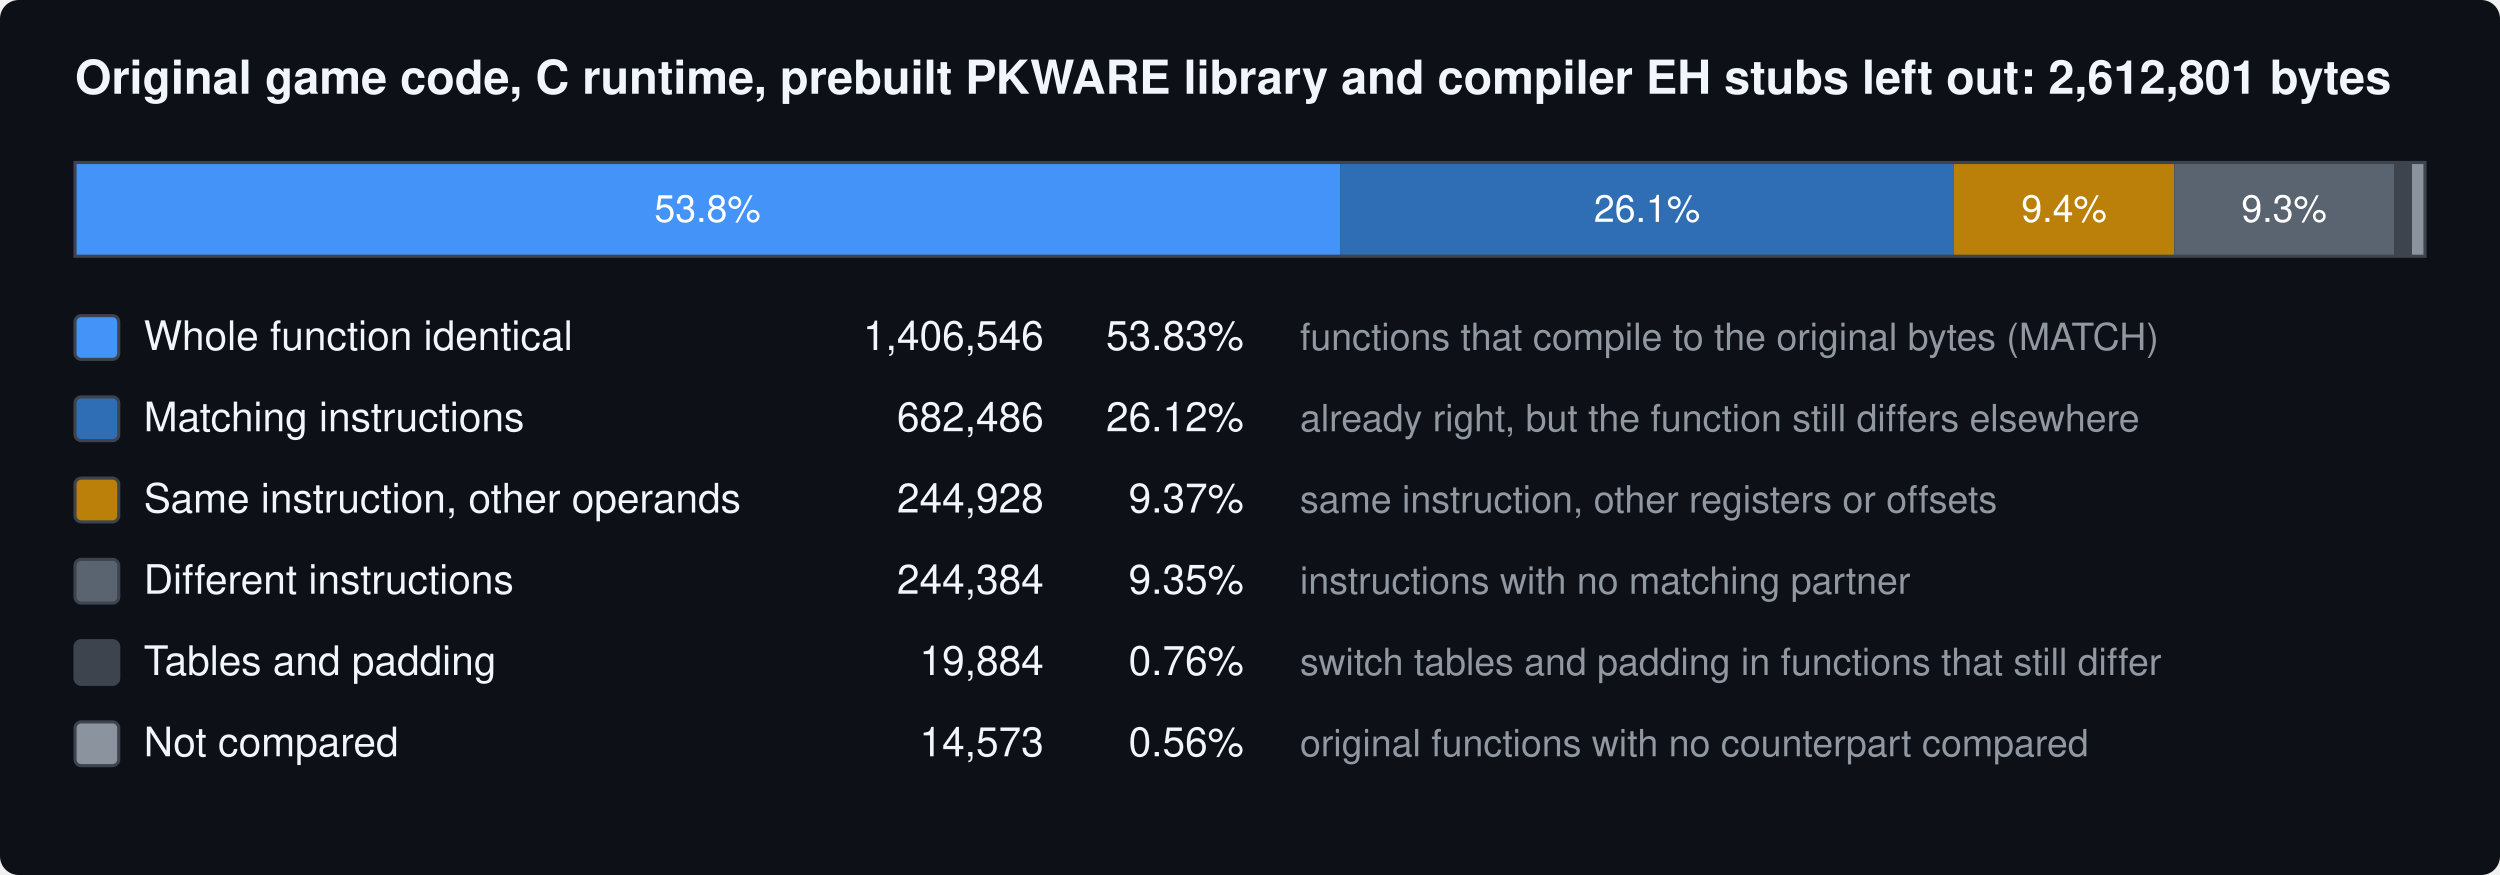
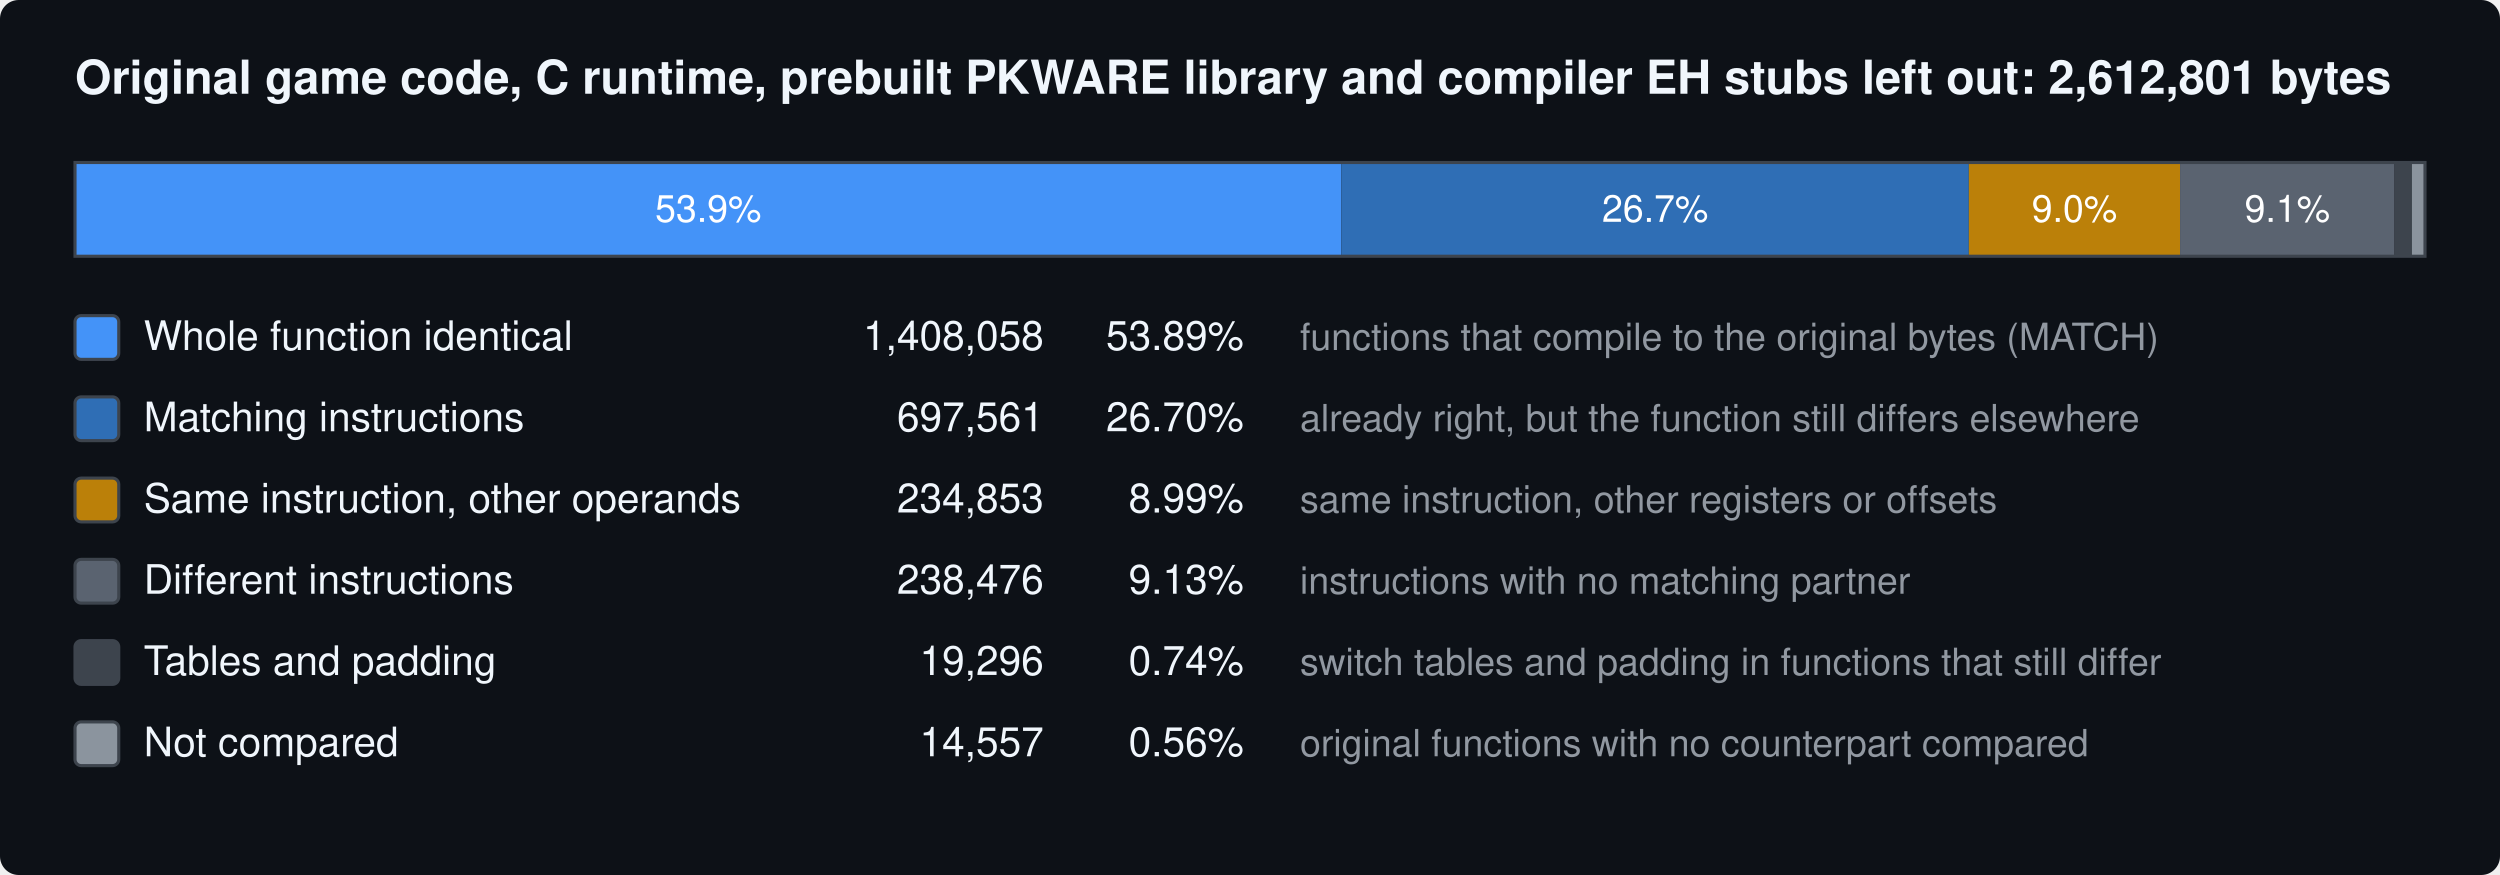
<svg xmlns="http://www.w3.org/2000/svg" width="800" height="280" viewBox="0 0 800 280" font-family="system-ui, -apple-system, Segoe UI, Helvetica, Arial, sans-serif">
  <rect width="800" height="280" rx="6" fill="#0d1117" />
  <text x="24" y="30" font-size="15" font-weight="600" fill="#f0f6fc">Original game code, C runtime, prebuilt PKWARE library and compiler EH stubs left out: 2,612,801 bytes</text>
-   <rect x="24.00" y="52" width="404.82" height="30" fill="#4493f8" />
-   <text x="226.41" y="71" font-size="12" text-anchor="middle" fill="#ffffff">53.8%</text>
-   <rect x="428.82" y="52" width="196.43" height="30" fill="#2f6eb5" />
-   <text x="527.04" y="71" font-size="12" text-anchor="middle" fill="#ffffff">26.1%</text>
-   <rect x="625.25" y="52" width="70.49" height="30" fill="#bb8009" />
-   <text x="660.50" y="71" font-size="12" text-anchor="middle" fill="#ffffff">9.4%</text>
-   <rect x="695.75" y="52" width="70.34" height="30" fill="#5a6370" />
-   <text x="730.91" y="71" font-size="12" text-anchor="middle" fill="#ffffff">9.3%</text>
-   <rect x="766.08" y="52" width="5.72" height="30" fill="#3d444d" />
+   <rect x="24.00" y="52" width="405.26" height="30" fill="#4493f8" />
+   <text x="226.63" y="71" font-size="12" text-anchor="middle" fill="#ffffff">53.9%</text>
+   <rect x="429.26" y="52" width="200.77" height="30" fill="#2f6eb5" />
+   <text x="529.64" y="71" font-size="12" text-anchor="middle" fill="#ffffff">26.7%</text>
+   <rect x="630.03" y="52" width="67.59" height="30" fill="#bb8009" />
+   <text x="663.82" y="71" font-size="12" text-anchor="middle" fill="#ffffff">9.0%</text>
+   <rect x="697.62" y="52" width="68.64" height="30" fill="#5a6370" />
+   <text x="731.94" y="71" font-size="12" text-anchor="middle" fill="#ffffff">9.1%</text>
+   <rect x="766.26" y="52" width="5.55" height="30" fill="#3d444d" />
  <rect x="771.81" y="52" width="4.19" height="30" fill="#8b949e" />
  <rect x="24" y="52" width="752" height="30" fill="none" stroke="#3d444d" />
  <rect x="24" y="101" width="14" height="14" rx="2" fill="#4493f8" stroke="#3d444d" />
  <text x="46" y="112" font-size="13" fill="#f0f6fc">Whole function identical</text>
-   <text x="334" y="112" font-size="13" text-anchor="end" fill="#f0f6fc">1,406,546</text>
-   <text x="398" y="112" font-size="13" text-anchor="end" fill="#f0f6fc">53.83%</text>
+   <text x="334" y="112" font-size="13" text-anchor="end" fill="#f0f6fc">1,408,058</text>
+   <text x="398" y="112" font-size="13" text-anchor="end" fill="#f0f6fc">53.89%</text>
  <text x="416" y="112" font-size="12" fill="#9198a1">functions that compile to the original bytes (MATCH)</text>
  <rect x="24" y="127" width="14" height="14" rx="2" fill="#2f6eb5" stroke="#3d444d" />
  <text x="46" y="138" font-size="13" fill="#f0f6fc">Matching instructions</text>
-   <text x="334" y="138" font-size="13" text-anchor="end" fill="#f0f6fc">682,486</text>
-   <text x="398" y="138" font-size="13" text-anchor="end" fill="#f0f6fc">26.12%</text>
+   <text x="334" y="138" font-size="13" text-anchor="end" fill="#f0f6fc">697,561</text>
+   <text x="398" y="138" font-size="13" text-anchor="end" fill="#f0f6fc">26.70%</text>
  <text x="416" y="138" font-size="12" fill="#9198a1">already right, but the function still differs elsewhere</text>
  <rect x="24" y="153" width="14" height="14" rx="2" fill="#bb8009" stroke="#3d444d" />
  <text x="46" y="164" font-size="13" fill="#f0f6fc">Same instruction, other operands</text>
-   <text x="334" y="164" font-size="13" text-anchor="end" fill="#f0f6fc">244,928</text>
-   <text x="398" y="164" font-size="13" text-anchor="end" fill="#f0f6fc">9.37%</text>
+   <text x="334" y="164" font-size="13" text-anchor="end" fill="#f0f6fc">234,853</text>
+   <text x="398" y="164" font-size="13" text-anchor="end" fill="#f0f6fc">8.99%</text>
  <text x="416" y="164" font-size="12" fill="#9198a1">same instruction, other registers or offsets</text>
  <rect x="24" y="179" width="14" height="14" rx="2" fill="#5a6370" stroke="#3d444d" />
  <text x="46" y="190" font-size="13" fill="#f0f6fc">Different instructions</text>
-   <text x="334" y="190" font-size="13" text-anchor="end" fill="#f0f6fc">244,384</text>
-   <text x="398" y="190" font-size="13" text-anchor="end" fill="#f0f6fc">9.35%</text>
+   <text x="334" y="190" font-size="13" text-anchor="end" fill="#f0f6fc">238,476</text>
+   <text x="398" y="190" font-size="13" text-anchor="end" fill="#f0f6fc">9.13%</text>
  <text x="416" y="190" font-size="12" fill="#9198a1">instructions with no matching partner</text>
  <rect x="24" y="205" width="14" height="14" rx="2" fill="#3d444d" stroke="#3d444d" />
  <text x="46" y="216" font-size="13" fill="#f0f6fc">Tables and padding</text>
-   <text x="334" y="216" font-size="13" text-anchor="end" fill="#f0f6fc">19,884</text>
-   <text x="398" y="216" font-size="13" text-anchor="end" fill="#f0f6fc">0.76%</text>
+   <text x="334" y="216" font-size="13" text-anchor="end" fill="#f0f6fc">19,296</text>
+   <text x="398" y="216" font-size="13" text-anchor="end" fill="#f0f6fc">0.74%</text>
  <text x="416" y="216" font-size="12" fill="#9198a1">switch tables and padding in functions that still differ</text>
  <rect x="24" y="231" width="14" height="14" rx="2" fill="#8b949e" stroke="#3d444d" />
  <text x="46" y="242" font-size="13" fill="#f0f6fc">Not compared</text>
-   <text x="334" y="242" font-size="13" text-anchor="end" fill="#f0f6fc">14,573</text>
+   <text x="334" y="242" font-size="13" text-anchor="end" fill="#f0f6fc">14,557</text>
  <text x="398" y="242" font-size="13" text-anchor="end" fill="#f0f6fc">0.56%</text>
  <text x="416" y="242" font-size="12" fill="#9198a1">original functions with no counterpart compared</text>
</svg>
